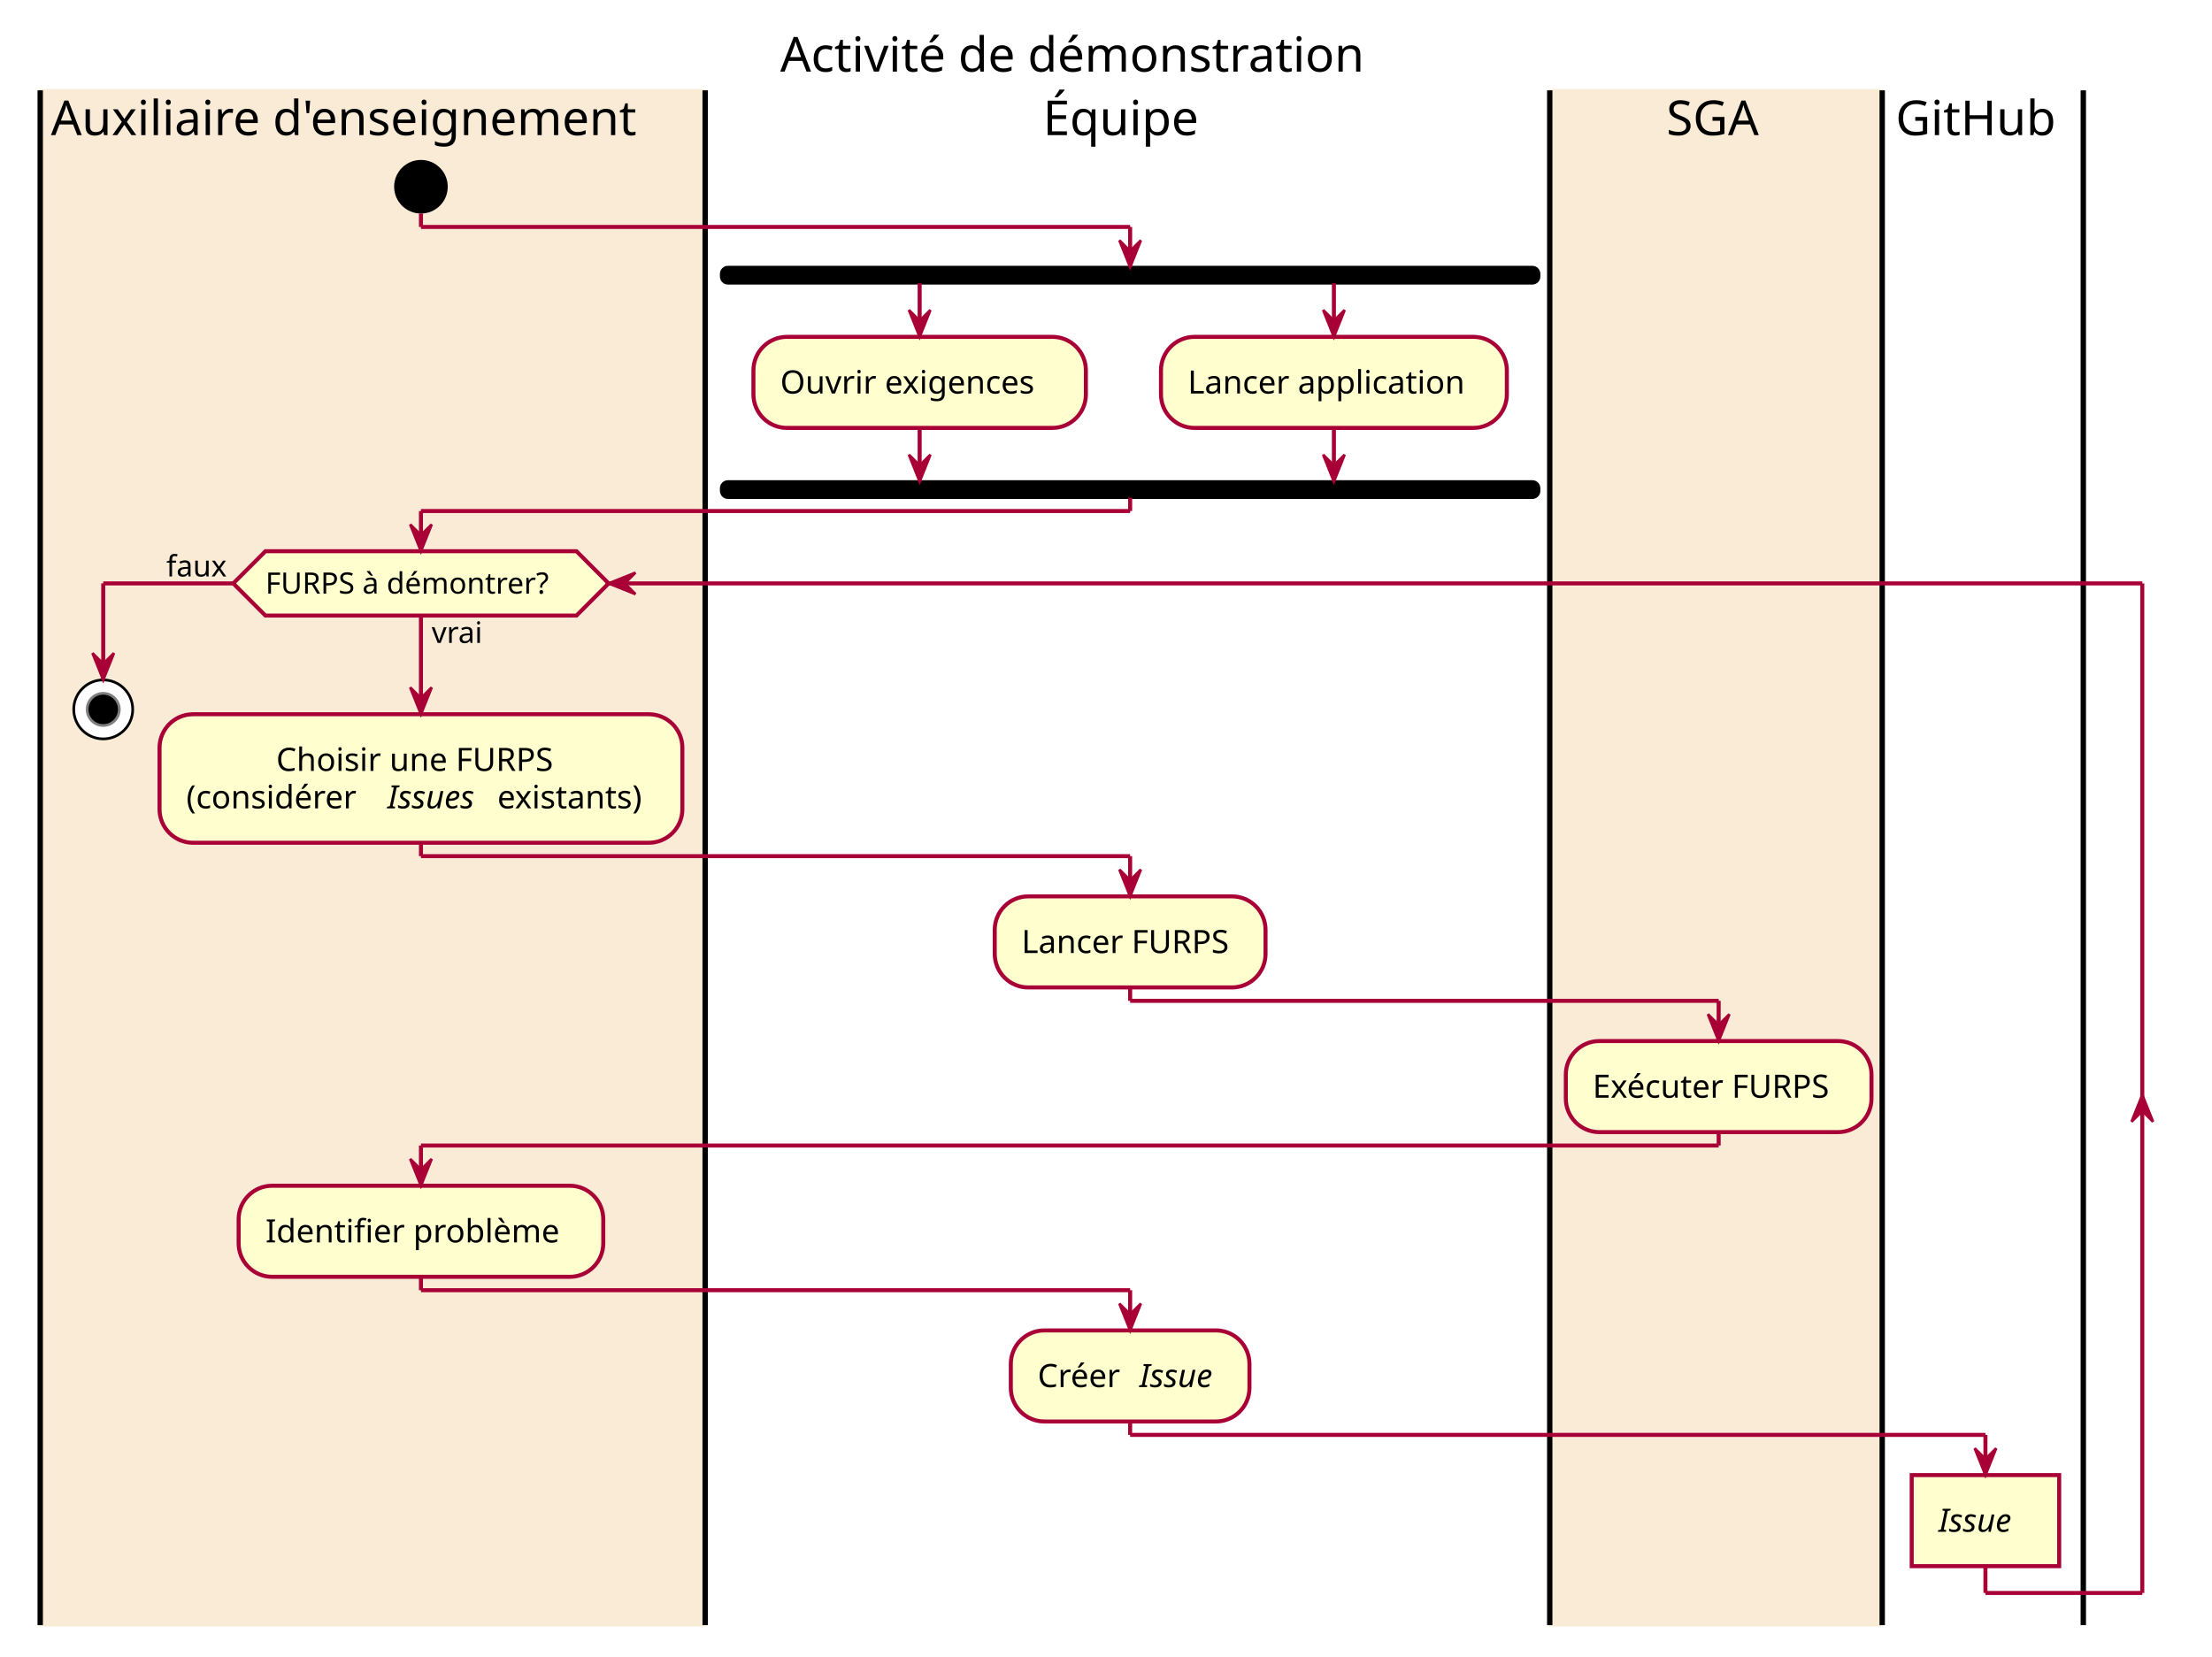
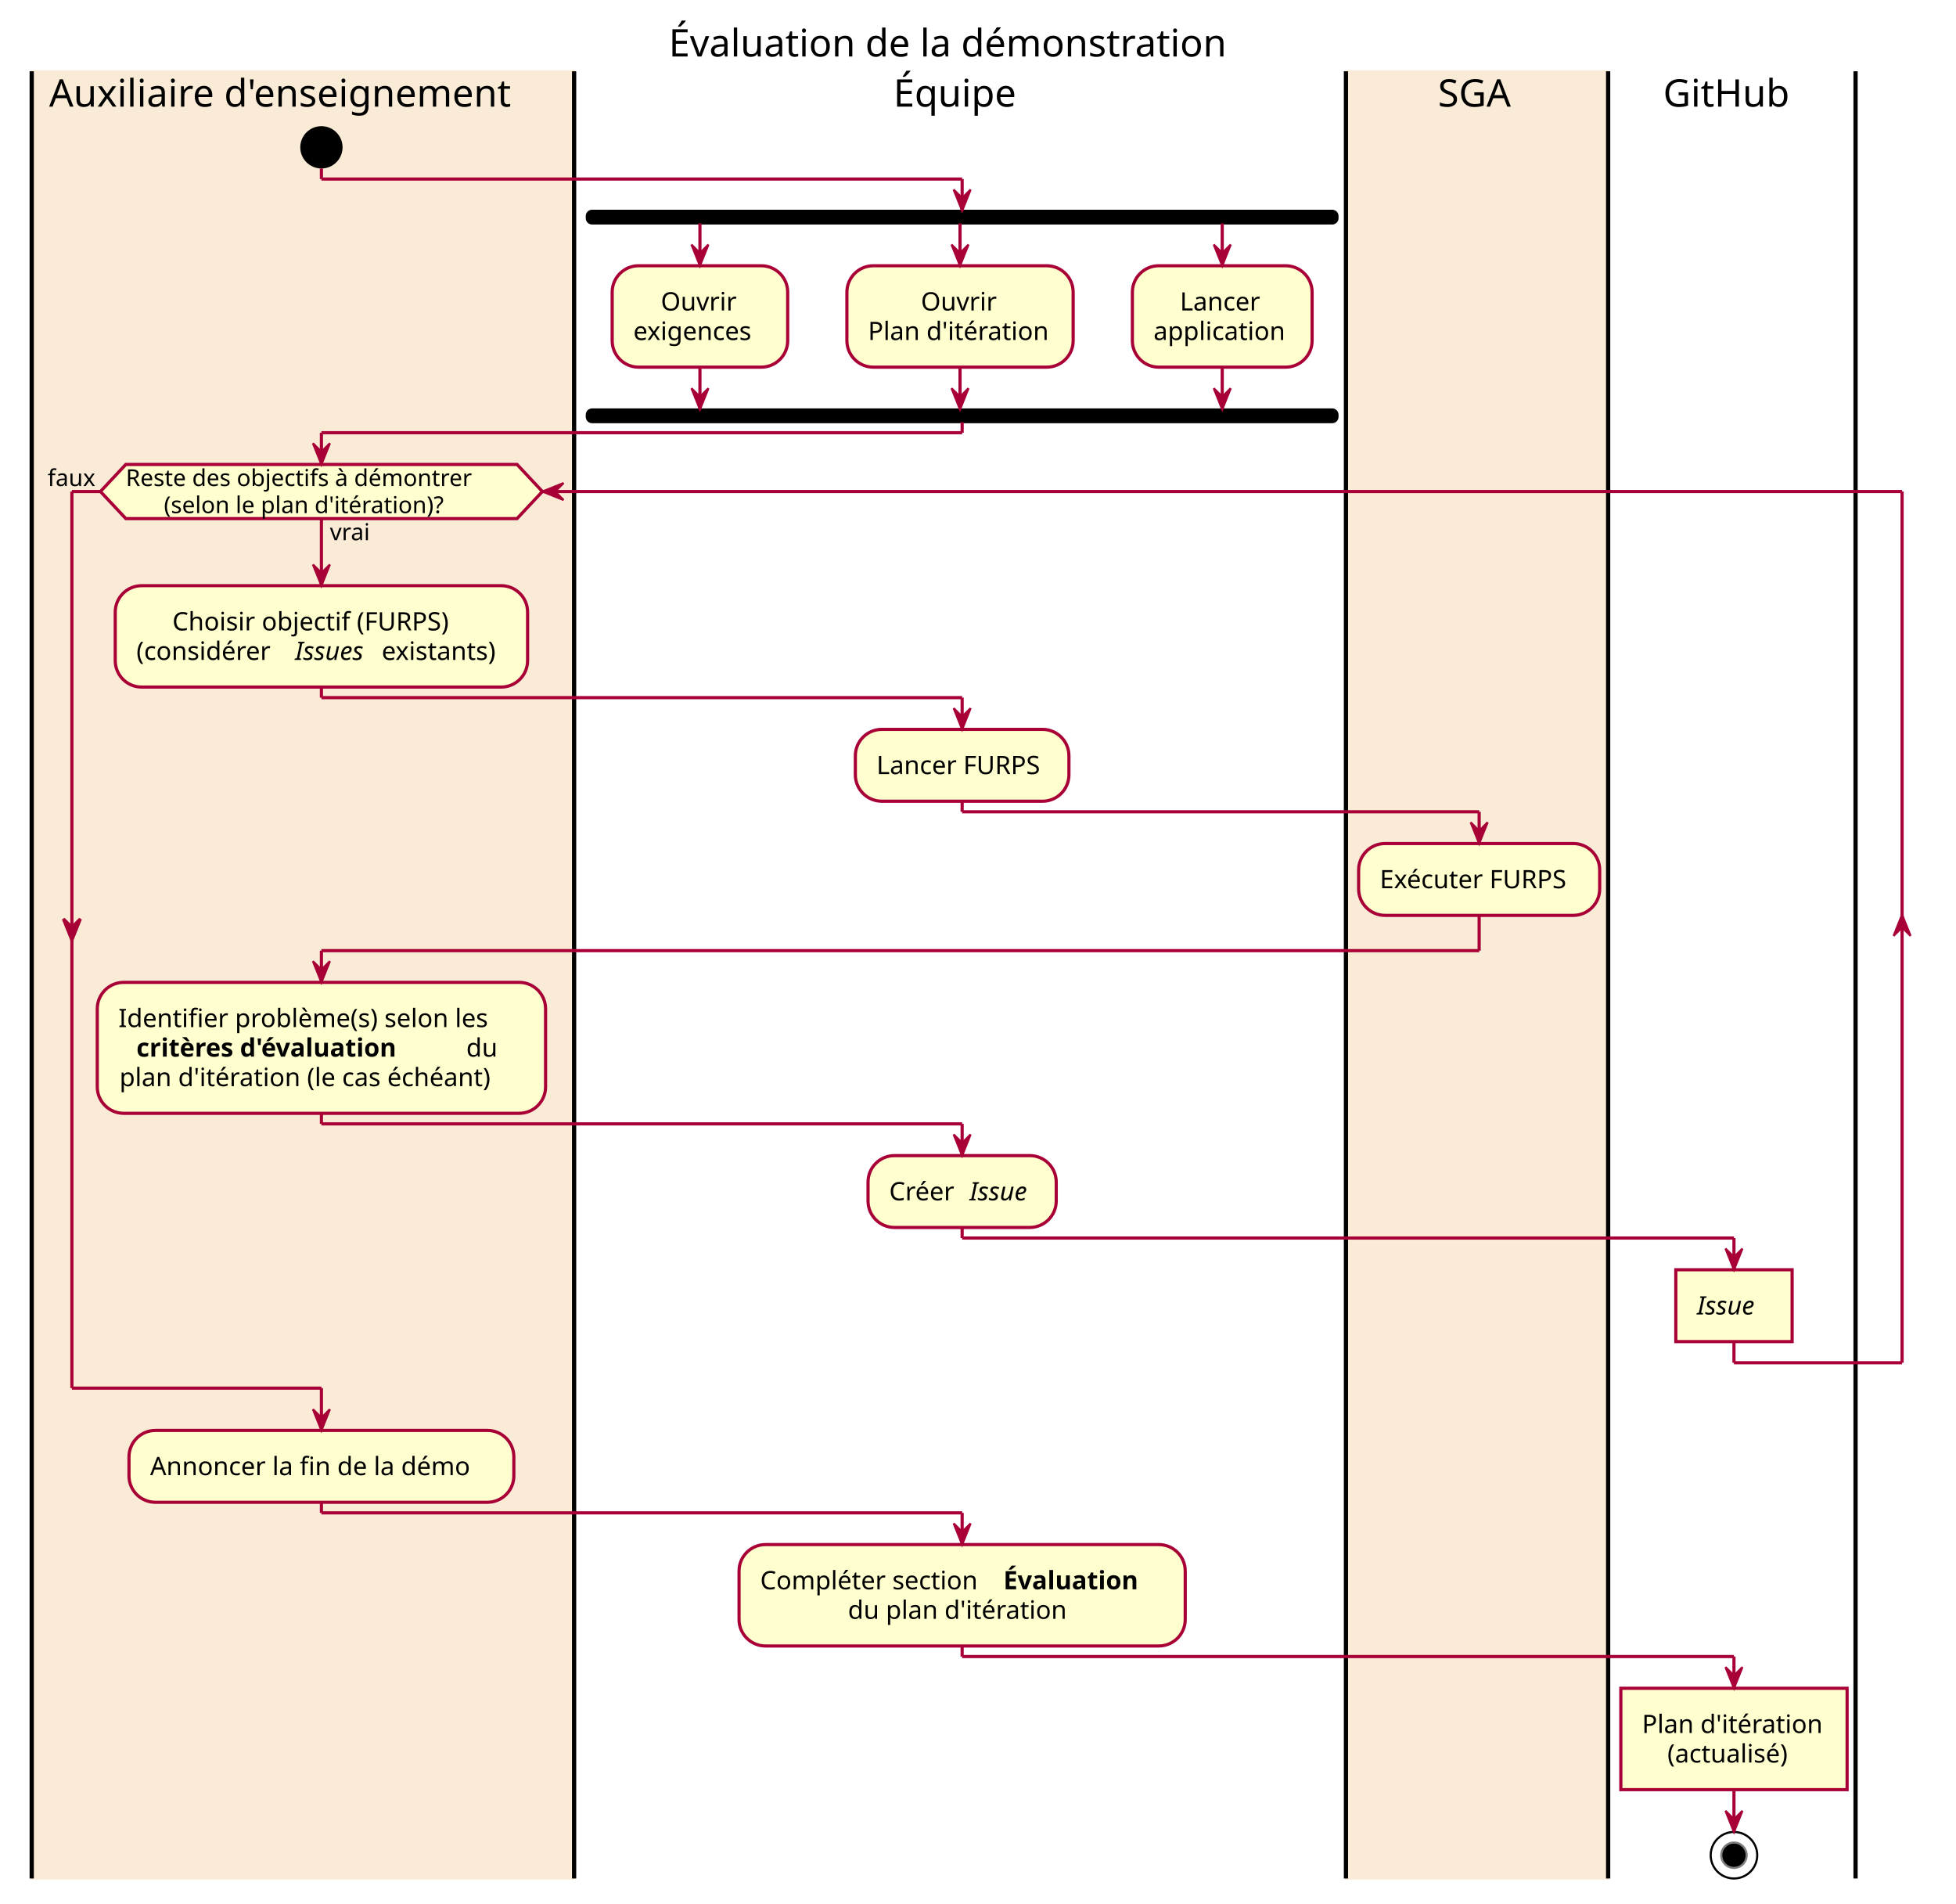
- <svg xmlns="http://www.w3.org/2000/svg" contentScriptType="application/ecmascript" contentStyleType="text/css" height="618px" preserveAspectRatio="none" style="width:825px;height:618px;background:#FEFEFE;" version="1.1" viewBox="0 0 825 618" width="825px" zoomAndPan="magnify">
+ <svg xmlns="http://www.w3.org/2000/svg" contentScriptType="application/ecmascript" contentStyleType="text/css" height="900px" preserveAspectRatio="none" style="width:925px;height:900px;background:#FEFEFE;" version="1.1" viewBox="0 0 925 900" width="925px" zoomAndPan="magnify">
  <defs />
  <g>
-     <text fill="#000000" font-family="sans-serif" font-size="18" lengthAdjust="spacing" textLength="241" x="291" y="26.708">Activité de démonstration</text>
-     <rect fill="#FAEBD7" height="572.508" style="stroke:#FAEBD7;stroke-width:1.0;" width="248" x="15" y="33.698" />
-     <ellipse cx="157" cy="69.651" fill="#000000" rx="10" ry="10" style="stroke:none;stroke-width:1.0;" />
-     <rect fill="#FEFECE" height="47.938" rx="12.5" ry="12.5" style="stroke:#A80036;stroke-width:1.5;" width="195" x="59.5" y="266.425" />
-     <text fill="#000000" font-family="sans-serif" font-size="12" lengthAdjust="spacing" textLength="108" x="103" y="287.563">Choisir une FURPS</text>
-     <text fill="#000000" font-family="sans-serif" font-size="12" lengthAdjust="spacing" textLength="71" x="69.5" y="301.532">(considérer</text>
-     <text fill="#000000" font-family="sans-serif" font-size="12" font-style="italic" lengthAdjust="spacing" textLength="37" x="144.5" y="301.532">Issues</text>
-     <text fill="#000000" font-family="sans-serif" font-size="12" lengthAdjust="spacing" textLength="59" x="185.5" y="301.532">existants)</text>
-     <rect fill="#FEFECE" height="33.969" rx="12.5" ry="12.5" style="stroke:#A80036;stroke-width:1.5;" width="136" x="89" y="442.3" />
-     <text fill="#000000" font-family="sans-serif" font-size="12" lengthAdjust="spacing" textLength="116" x="99" y="463.438">Identifier problème</text>
-     <polygon fill="#FEFECE" points="99,205.62,215,205.62,227,217.62,215,229.62,99,229.62,87,217.62,99,205.62" style="stroke:#A80036;stroke-width:1.5;" />
-     <text fill="#000000" font-family="sans-serif" font-size="11" lengthAdjust="spacing" textLength="21" x="161" y="239.831">vrai</text>
-     <text fill="#000000" font-family="sans-serif" font-size="11" lengthAdjust="spacing" textLength="116" x="99" y="221.428">FURPS à démontrer?</text>
-     <text fill="#000000" font-family="sans-serif" font-size="11" lengthAdjust="spacing" textLength="25" x="62" y="215.026">faux</text>
-     <ellipse cx="38.5" cy="264.62" fill="#FEFEFE" rx="11" ry="11" style="stroke:#000000;stroke-width:1.0;" />
-     <ellipse cx="38.5" cy="264.62" fill="#000000" rx="6" ry="6" style="stroke:#7F7F7F;stroke-width:1.0;" />
-     <line style="stroke:#000000;stroke-width:2.0;" x1="15" x2="15" y1="33.698" y2="606.206" />
-     <rect fill="#000000" height="6" rx="2.5" ry="2.5" style="stroke:#000000;stroke-width:1.0;" width="305" x="269" y="99.651" />
-     <rect fill="#FEFECE" height="33.969" rx="12.5" ry="12.5" style="stroke:#A80036;stroke-width:1.5;" width="124" x="281" y="125.651" />
-     <text fill="#000000" font-family="sans-serif" font-size="12" lengthAdjust="spacing" textLength="104" x="291" y="146.79">Ouvrir exigences</text>
-     <rect fill="#FEFECE" height="33.969" rx="12.5" ry="12.5" style="stroke:#A80036;stroke-width:1.5;" width="129" x="433" y="125.651" />
-     <text fill="#000000" font-family="sans-serif" font-size="12" lengthAdjust="spacing" textLength="109" x="443" y="146.79">Lancer application</text>
-     <rect fill="#000000" height="6" rx="2.5" ry="2.5" style="stroke:#000000;stroke-width:1.0;" width="305" x="269" y="179.62" />
-     <rect fill="#FEFECE" height="33.969" rx="12.5" ry="12.5" style="stroke:#A80036;stroke-width:1.5;" width="101" x="371" y="334.362" />
-     <text fill="#000000" font-family="sans-serif" font-size="12" lengthAdjust="spacing" textLength="81" x="381" y="355.501">Lancer FURPS</text>
-     <rect fill="#FEFECE" height="33.969" rx="12.5" ry="12.5" style="stroke:#A80036;stroke-width:1.5;" width="89" x="377" y="496.269" />
-     <text fill="#000000" font-family="sans-serif" font-size="12" lengthAdjust="spacing" textLength="34" x="387" y="517.407">Créer</text>
-     <text fill="#000000" font-family="sans-serif" font-size="12" font-style="italic" lengthAdjust="spacing" textLength="31" x="425" y="517.407">Issue</text>
-     <line style="stroke:#000000;stroke-width:2.0;" x1="263" x2="263" y1="33.698" y2="606.206" />
-     <rect fill="#FAEBD7" height="572.508" style="stroke:#FAEBD7;stroke-width:1.0;" width="124" x="578" y="33.698" />
-     <rect fill="#FEFECE" height="33.969" rx="12.5" ry="12.5" style="stroke:#A80036;stroke-width:1.5;" width="114" x="584" y="388.331" />
-     <text fill="#000000" font-family="sans-serif" font-size="12" lengthAdjust="spacing" textLength="94" x="594" y="409.47">Exécuter FURPS</text>
-     <line style="stroke:#000000;stroke-width:2.0;" x1="578" x2="578" y1="33.698" y2="606.206" />
-     <rect fill="#FEFECE" height="33.969" style="stroke:#A80036;stroke-width:1.5;" width="55" x="713" y="550.237" />
-     <text fill="#000000" font-family="sans-serif" font-size="12" font-style="italic" lengthAdjust="spacing" textLength="31" x="723" y="571.376">Issue</text>
-     <text fill="#000000" font-family="sans-serif" font-size="12" lengthAdjust="spacing" textLength="0" x="758" y="571.376" />
-     <line style="stroke:#000000;stroke-width:2.0;" x1="702" x2="702" y1="33.698" y2="606.206" />
-     <line style="stroke:#000000;stroke-width:2.0;" x1="777" x2="777" y1="33.698" y2="606.206" />
-     <polygon fill="#A80036" points="795,418.413,799,408.413,803,418.413,799,414.413" style="stroke:#A80036;stroke-width:1.0;" />
-     <line style="stroke:#A80036;stroke-width:1.5;" x1="157" x2="157" y1="229.62" y2="266.425" />
-     <polygon fill="#A80036" points="153,256.425,157,266.425,161,256.425,157,260.425" style="stroke:#A80036;stroke-width:1.0;" />
-     <line style="stroke:#A80036;stroke-width:1.5;" x1="87" x2="38.5" y1="217.62" y2="217.62" />
-     <line style="stroke:#A80036;stroke-width:1.5;" x1="38.5" x2="38.5" y1="217.62" y2="253.62" />
-     <polygon fill="#A80036" points="34.5,243.62,38.5,253.62,42.5,243.62,38.5,247.62" style="stroke:#A80036;stroke-width:1.0;" />
-     <line style="stroke:#A80036;stroke-width:1.5;" x1="343" x2="343" y1="105.651" y2="125.651" />
-     <polygon fill="#A80036" points="339,115.651,343,125.651,347,115.651,343,119.651" style="stroke:#A80036;stroke-width:1.0;" />
-     <line style="stroke:#A80036;stroke-width:1.5;" x1="497.5" x2="497.5" y1="105.651" y2="125.651" />
-     <polygon fill="#A80036" points="493.5,115.651,497.5,125.651,501.5,115.651,497.5,119.651" style="stroke:#A80036;stroke-width:1.0;" />
-     <line style="stroke:#A80036;stroke-width:1.5;" x1="343" x2="343" y1="159.62" y2="179.62" />
-     <polygon fill="#A80036" points="339,169.62,343,179.62,347,169.62,343,173.62" style="stroke:#A80036;stroke-width:1.0;" />
-     <line style="stroke:#A80036;stroke-width:1.5;" x1="497.5" x2="497.5" y1="159.62" y2="179.62" />
-     <polygon fill="#A80036" points="493.5,169.62,497.5,179.62,501.5,169.62,497.5,173.62" style="stroke:#A80036;stroke-width:1.0;" />
-     <line style="stroke:#A80036;stroke-width:1.5;" x1="157" x2="157" y1="79.651" y2="84.651" />
-     <line style="stroke:#A80036;stroke-width:1.5;" x1="157" x2="421.5" y1="84.651" y2="84.651" />
-     <line style="stroke:#A80036;stroke-width:1.5;" x1="421.5" x2="421.5" y1="84.651" y2="99.651" />
-     <polygon fill="#A80036" points="417.5,89.651,421.5,99.651,425.5,89.651,421.5,93.651" style="stroke:#A80036;stroke-width:1.0;" />
-     <line style="stroke:#A80036;stroke-width:1.5;" x1="157" x2="157" y1="314.362" y2="319.362" />
-     <line style="stroke:#A80036;stroke-width:1.5;" x1="157" x2="421.5" y1="319.362" y2="319.362" />
-     <line style="stroke:#A80036;stroke-width:1.5;" x1="421.5" x2="421.5" y1="319.362" y2="334.362" />
-     <polygon fill="#A80036" points="417.5,324.362,421.5,334.362,425.5,324.362,421.5,328.362" style="stroke:#A80036;stroke-width:1.0;" />
-     <line style="stroke:#A80036;stroke-width:1.5;" x1="421.5" x2="421.5" y1="368.331" y2="373.331" />
-     <line style="stroke:#A80036;stroke-width:1.5;" x1="421.5" x2="641" y1="373.331" y2="373.331" />
-     <line style="stroke:#A80036;stroke-width:1.5;" x1="641" x2="641" y1="373.331" y2="388.331" />
-     <polygon fill="#A80036" points="637,378.331,641,388.331,645,378.331,641,382.331" style="stroke:#A80036;stroke-width:1.0;" />
-     <line style="stroke:#A80036;stroke-width:1.5;" x1="641" x2="641" y1="422.3" y2="427.3" />
-     <line style="stroke:#A80036;stroke-width:1.5;" x1="641" x2="157" y1="427.3" y2="427.3" />
-     <line style="stroke:#A80036;stroke-width:1.5;" x1="157" x2="157" y1="427.3" y2="442.3" />
-     <polygon fill="#A80036" points="153,432.3,157,442.3,161,432.3,157,436.3" style="stroke:#A80036;stroke-width:1.0;" />
-     <line style="stroke:#A80036;stroke-width:1.5;" x1="157" x2="157" y1="476.269" y2="481.269" />
-     <line style="stroke:#A80036;stroke-width:1.5;" x1="157" x2="421.5" y1="481.269" y2="481.269" />
-     <line style="stroke:#A80036;stroke-width:1.5;" x1="421.5" x2="421.5" y1="481.269" y2="496.269" />
-     <polygon fill="#A80036" points="417.5,486.269,421.5,496.269,425.5,486.269,421.5,490.269" style="stroke:#A80036;stroke-width:1.0;" />
-     <line style="stroke:#A80036;stroke-width:1.5;" x1="421.5" x2="421.5" y1="530.237" y2="535.237" />
-     <line style="stroke:#A80036;stroke-width:1.5;" x1="421.5" x2="740.5" y1="535.237" y2="535.237" />
-     <line style="stroke:#A80036;stroke-width:1.5;" x1="740.5" x2="740.5" y1="535.237" y2="550.237" />
-     <polygon fill="#A80036" points="736.5,540.237,740.5,550.237,744.5,540.237,740.5,544.237" style="stroke:#A80036;stroke-width:1.0;" />
-     <line style="stroke:#A80036;stroke-width:1.5;" x1="740.5" x2="740.5" y1="584.206" y2="594.206" />
-     <line style="stroke:#A80036;stroke-width:1.5;" x1="740.5" x2="799" y1="594.206" y2="594.206" />
-     <line style="stroke:#A80036;stroke-width:1.5;" x1="799" x2="799" y1="217.62" y2="594.206" />
-     <line style="stroke:#A80036;stroke-width:1.5;" x1="799" x2="227" y1="217.62" y2="217.62" />
-     <polygon fill="#A80036" points="237,213.62,227,217.62,237,221.62,233,217.62" style="stroke:#A80036;stroke-width:1.0;" />
-     <line style="stroke:#A80036;stroke-width:1.5;" x1="421.5" x2="421.5" y1="185.62" y2="190.62" />
-     <line style="stroke:#A80036;stroke-width:1.5;" x1="421.5" x2="157" y1="190.62" y2="190.62" />
-     <line style="stroke:#A80036;stroke-width:1.5;" x1="157" x2="157" y1="190.62" y2="205.62" />
-     <polygon fill="#A80036" points="153,195.62,157,205.62,161,195.62,157,199.62" style="stroke:#A80036;stroke-width:1.0;" />
-     <text fill="#000000" font-family="sans-serif" font-size="18" lengthAdjust="spacing" textLength="240" x="19" y="50.406">Auxiliaire d'enseignement</text>
-     <text fill="#000000" font-family="sans-serif" font-size="18" lengthAdjust="spacing" textLength="63" x="389" y="50.406">Équipe</text>
-     <text fill="#000000" font-family="sans-serif" font-size="18" lengthAdjust="spacing" textLength="37" x="621.5" y="50.406">SGA</text>
-     <text fill="#000000" font-family="sans-serif" font-size="18" lengthAdjust="spacing" textLength="65" x="707" y="50.406">GitHub</text>
+     <text fill="#000000" font-family="sans-serif" font-size="18" lengthAdjust="spacing" textLength="291" x="316.25" y="26.708">Évaluation de la démonstration</text>
+     <rect fill="#FAEBD7" height="854.453" style="stroke:#FAEBD7;stroke-width:1.0;" width="256.5" x="15" y="33.698" />
+     <ellipse cx="152" cy="69.651" fill="#000000" rx="10" ry="10" style="stroke:none;stroke-width:1.0;" />
+     <rect fill="#FEFECE" height="47.938" rx="12.5" ry="12.5" style="stroke:#A80036;stroke-width:1.5;" width="195" x="54.5" y="276.909" />
+     <text fill="#000000" font-family="sans-serif" font-size="12" lengthAdjust="spacing" textLength="141" x="81.5" y="298.047">Choisir objectif (FURPS)</text>
+     <text fill="#000000" font-family="sans-serif" font-size="12" lengthAdjust="spacing" textLength="71" x="64.5" y="312.016">(considérer</text>
+     <text fill="#000000" font-family="sans-serif" font-size="12" font-style="italic" lengthAdjust="spacing" textLength="37" x="139.5" y="312.016">Issues</text>
+     <text fill="#000000" font-family="sans-serif" font-size="12" lengthAdjust="spacing" textLength="59" x="180.5" y="312.016">existants)</text>
+     <rect fill="#FEFECE" height="61.906" rx="12.5" ry="12.5" style="stroke:#A80036;stroke-width:1.5;" width="212" x="46" y="464.463" />
+     <text fill="#000000" font-family="sans-serif" font-size="12" lengthAdjust="spacing" textLength="192" x="56" y="485.602">Identifier problème(s) selon les</text>
+     <text fill="#000000" font-family="sans-serif" font-size="12" font-weight="bold" lengthAdjust="spacing" textLength="152" x="64.5" y="499.571">critères d'évaluation</text>
+     <text fill="#000000" font-family="sans-serif" font-size="12" lengthAdjust="spacing" textLength="15" x="220.5" y="499.571">du</text>
+     <text fill="#000000" font-family="sans-serif" font-size="12" lengthAdjust="spacing" textLength="191" x="56.5" y="513.54">plan d'itération (le cas échéant)</text>
+     <polygon fill="#FEFECE" points="59.5,219.589,244.5,219.589,256.5,232.394,244.5,245.198,59.5,245.198,47.5,232.394,59.5,219.589" style="stroke:#A80036;stroke-width:1.5;" />
+     <text fill="#000000" font-family="sans-serif" font-size="11" lengthAdjust="spacing" textLength="21" x="156" y="255.409">vrai</text>
+     <text fill="#000000" font-family="sans-serif" font-size="11" lengthAdjust="spacing" textLength="185" x="59.5" y="229.799">Reste des objectifs à démontrer</text>
+     <text fill="#000000" font-family="sans-serif" font-size="11" lengthAdjust="spacing" textLength="149" x="77.5" y="242.604">(selon le plan d'itération)?</text>
+     <text fill="#000000" font-family="sans-serif" font-size="11" lengthAdjust="spacing" textLength="25" x="22.5" y="229.799">faux</text>
+     <rect fill="#FEFECE" height="33.969" rx="12.5" ry="12.5" style="stroke:#A80036;stroke-width:1.5;" width="182" x="61" y="676.307" />
+     <text fill="#000000" font-family="sans-serif" font-size="12" lengthAdjust="spacing" textLength="162" x="71" y="697.446">Annoncer la fin de la démo</text>
+     <line style="stroke:#000000;stroke-width:2.0;" x1="15" x2="15" y1="33.698" y2="888.151" />
+     <rect fill="#000000" height="6" rx="2.5" ry="2.5" style="stroke:#000000;stroke-width:1.0;" width="355" x="277.5" y="99.651" />
+     <rect fill="#FEFECE" height="47.938" rx="12.5" ry="12.5" style="stroke:#A80036;stroke-width:1.5;" width="83" x="289.5" y="125.651" />
+     <text fill="#000000" font-family="sans-serif" font-size="12" lengthAdjust="spacing" textLength="37" x="312.5" y="146.79">Ouvrir</text>
+     <text fill="#000000" font-family="sans-serif" font-size="12" lengthAdjust="spacing" textLength="63" x="299.5" y="160.759">exigences</text>
+     <rect fill="#FEFECE" height="47.938" rx="12.5" ry="12.5" style="stroke:#A80036;stroke-width:1.5;" width="107" x="400.5" y="125.651" />
+     <text fill="#000000" font-family="sans-serif" font-size="12" lengthAdjust="spacing" textLength="37" x="435.5" y="146.79">Ouvrir</text>
+     <text fill="#000000" font-family="sans-serif" font-size="12" lengthAdjust="spacing" textLength="87" x="410.5" y="160.759">Plan d'itération</text>
+     <rect fill="#FEFECE" height="47.938" rx="12.5" ry="12.5" style="stroke:#A80036;stroke-width:1.5;" width="85" x="535.5" y="125.651" />
+     <text fill="#000000" font-family="sans-serif" font-size="12" lengthAdjust="spacing" textLength="40" x="558" y="146.79">Lancer</text>
+     <text fill="#000000" font-family="sans-serif" font-size="12" lengthAdjust="spacing" textLength="65" x="545.5" y="160.759">application</text>
+     <rect fill="#000000" height="6" rx="2.5" ry="2.5" style="stroke:#000000;stroke-width:1.0;" width="355" x="277.5" y="193.589" />
+     <rect fill="#FEFECE" height="33.969" rx="12.5" ry="12.5" style="stroke:#A80036;stroke-width:1.5;" width="101" x="404.5" y="344.846" />
+     <text fill="#000000" font-family="sans-serif" font-size="12" lengthAdjust="spacing" textLength="81" x="414.5" y="365.985">Lancer FURPS</text>
+     <rect fill="#FEFECE" height="33.969" rx="12.5" ry="12.5" style="stroke:#A80036;stroke-width:1.5;" width="89" x="410.5" y="546.37" />
+     <text fill="#000000" font-family="sans-serif" font-size="12" lengthAdjust="spacing" textLength="34" x="420.5" y="567.508">Créer</text>
+     <text fill="#000000" font-family="sans-serif" font-size="12" font-style="italic" lengthAdjust="spacing" textLength="31" x="458.5" y="567.508">Issue</text>
+     <rect fill="#FEFECE" height="47.938" rx="12.5" ry="12.5" style="stroke:#A80036;stroke-width:1.5;" width="211" x="349.5" y="730.276" />
+     <text fill="#000000" font-family="sans-serif" font-size="12" lengthAdjust="spacing" textLength="111" x="359.5" y="751.415">Compléter section</text>
+     <text fill="#000000" font-family="sans-serif" font-size="12" font-weight="bold" lengthAdjust="spacing" textLength="76" x="474.5" y="751.415">Évaluation</text>
+     <text fill="#000000" font-family="sans-serif" font-size="12" lengthAdjust="spacing" textLength="108" x="401" y="765.383">du plan d'itération</text>
+     <line style="stroke:#000000;stroke-width:2.0;" x1="271.5" x2="271.5" y1="33.698" y2="888.151" />
+     <rect fill="#FAEBD7" height="854.453" style="stroke:#FAEBD7;stroke-width:1.0;" width="124" x="636.5" y="33.698" />
+     <rect fill="#FEFECE" height="33.969" rx="12.5" ry="12.5" style="stroke:#A80036;stroke-width:1.5;" width="114" x="642.5" y="398.815" />
+     <text fill="#000000" font-family="sans-serif" font-size="12" lengthAdjust="spacing" textLength="94" x="652.5" y="419.954">Exécuter FURPS</text>
+     <line style="stroke:#000000;stroke-width:2.0;" x1="636.5" x2="636.5" y1="33.698" y2="888.151" />
+     <rect fill="#FEFECE" height="33.969" style="stroke:#A80036;stroke-width:1.5;" width="55" x="792.5" y="600.338" />
+     <text fill="#000000" font-family="sans-serif" font-size="12" font-style="italic" lengthAdjust="spacing" textLength="31" x="802.5" y="621.477">Issue</text>
+     <text fill="#000000" font-family="sans-serif" font-size="12" lengthAdjust="spacing" textLength="0" x="837.5" y="621.477" />
+     <rect fill="#FEFECE" height="47.938" style="stroke:#A80036;stroke-width:1.5;" width="107" x="766.5" y="798.213" />
+     <text fill="#000000" font-family="sans-serif" font-size="12" lengthAdjust="spacing" textLength="87" x="776.5" y="819.352">Plan d'itération</text>
+     <text fill="#000000" font-family="sans-serif" font-size="12" lengthAdjust="spacing" textLength="63" x="788.5" y="833.321">(actualisé)</text>
+     <ellipse cx="820" cy="877.151" fill="#FEFEFE" rx="11" ry="11" style="stroke:#000000;stroke-width:1.0;" />
+     <ellipse cx="820" cy="877.151" fill="#000000" rx="6" ry="6" style="stroke:#7F7F7F;stroke-width:1.0;" />
+     <line style="stroke:#000000;stroke-width:2.0;" x1="760.5" x2="760.5" y1="33.698" y2="888.151" />
+     <line style="stroke:#000000;stroke-width:2.0;" x1="877.5" x2="877.5" y1="33.698" y2="888.151" />
+     <polygon fill="#A80036" points="895.5,442.463,899.5,432.463,903.5,442.463,899.5,438.463" style="stroke:#A80036;stroke-width:1.0;" />
+     <line style="stroke:#A80036;stroke-width:1.5;" x1="152" x2="152" y1="245.198" y2="276.909" />
+     <polygon fill="#A80036" points="148,266.909,152,276.909,156,266.909,152,270.909" style="stroke:#A80036;stroke-width:1.0;" />
+     <line style="stroke:#A80036;stroke-width:1.5;" x1="47.5" x2="34" y1="232.394" y2="232.394" />
+     <polygon fill="#A80036" points="30,434.463,34,444.463,38,434.463,34,438.463" style="stroke:#A80036;stroke-width:1.5;" />
+     <line style="stroke:#A80036;stroke-width:1.5;" x1="34" x2="34" y1="232.394" y2="656.307" />
+     <line style="stroke:#A80036;stroke-width:1.5;" x1="34" x2="152" y1="656.307" y2="656.307" />
+     <line style="stroke:#A80036;stroke-width:1.5;" x1="152" x2="152" y1="656.307" y2="676.307" />
+     <polygon fill="#A80036" points="148,666.307,152,676.307,156,666.307,152,670.307" style="stroke:#A80036;stroke-width:1.0;" />
+     <line style="stroke:#A80036;stroke-width:1.5;" x1="331" x2="331" y1="105.651" y2="125.651" />
+     <polygon fill="#A80036" points="327,115.651,331,125.651,335,115.651,331,119.651" style="stroke:#A80036;stroke-width:1.0;" />
+     <line style="stroke:#A80036;stroke-width:1.5;" x1="454" x2="454" y1="105.651" y2="125.651" />
+     <polygon fill="#A80036" points="450,115.651,454,125.651,458,115.651,454,119.651" style="stroke:#A80036;stroke-width:1.0;" />
+     <line style="stroke:#A80036;stroke-width:1.5;" x1="578" x2="578" y1="105.651" y2="125.651" />
+     <polygon fill="#A80036" points="574,115.651,578,125.651,582,115.651,578,119.651" style="stroke:#A80036;stroke-width:1.0;" />
+     <line style="stroke:#A80036;stroke-width:1.5;" x1="331" x2="331" y1="173.589" y2="193.589" />
+     <polygon fill="#A80036" points="327,183.589,331,193.589,335,183.589,331,187.589" style="stroke:#A80036;stroke-width:1.0;" />
+     <line style="stroke:#A80036;stroke-width:1.5;" x1="454" x2="454" y1="173.589" y2="193.589" />
+     <polygon fill="#A80036" points="450,183.589,454,193.589,458,183.589,454,187.589" style="stroke:#A80036;stroke-width:1.0;" />
+     <line style="stroke:#A80036;stroke-width:1.5;" x1="578" x2="578" y1="173.589" y2="193.589" />
+     <polygon fill="#A80036" points="574,183.589,578,193.589,582,183.589,578,187.589" style="stroke:#A80036;stroke-width:1.0;" />
+     <line style="stroke:#A80036;stroke-width:1.5;" x1="820" x2="820" y1="846.151" y2="866.151" />
+     <polygon fill="#A80036" points="816,856.151,820,866.151,824,856.151,820,860.151" style="stroke:#A80036;stroke-width:1.0;" />
+     <line style="stroke:#A80036;stroke-width:1.5;" x1="152" x2="152" y1="79.651" y2="84.651" />
+     <line style="stroke:#A80036;stroke-width:1.5;" x1="152" x2="455" y1="84.651" y2="84.651" />
+     <line style="stroke:#A80036;stroke-width:1.5;" x1="455" x2="455" y1="84.651" y2="99.651" />
+     <polygon fill="#A80036" points="451,89.651,455,99.651,459,89.651,455,93.651" style="stroke:#A80036;stroke-width:1.0;" />
+     <line style="stroke:#A80036;stroke-width:1.5;" x1="152" x2="152" y1="324.846" y2="329.846" />
+     <line style="stroke:#A80036;stroke-width:1.5;" x1="152" x2="455" y1="329.846" y2="329.846" />
+     <line style="stroke:#A80036;stroke-width:1.5;" x1="455" x2="455" y1="329.846" y2="344.846" />
+     <polygon fill="#A80036" points="451,334.846,455,344.846,459,334.846,455,338.846" style="stroke:#A80036;stroke-width:1.0;" />
+     <line style="stroke:#A80036;stroke-width:1.5;" x1="455" x2="455" y1="378.815" y2="383.815" />
+     <line style="stroke:#A80036;stroke-width:1.5;" x1="455" x2="699.5" y1="383.815" y2="383.815" />
+     <line style="stroke:#A80036;stroke-width:1.5;" x1="699.5" x2="699.5" y1="383.815" y2="398.815" />
+     <polygon fill="#A80036" points="695.5,388.815,699.5,398.815,703.5,388.815,699.5,392.815" style="stroke:#A80036;stroke-width:1.0;" />
+     <line style="stroke:#A80036;stroke-width:1.5;" x1="699.5" x2="699.5" y1="432.784" y2="449.463" />
+     <line style="stroke:#A80036;stroke-width:1.5;" x1="699.5" x2="152" y1="449.463" y2="449.463" />
+     <line style="stroke:#A80036;stroke-width:1.5;" x1="152" x2="152" y1="449.463" y2="464.463" />
+     <polygon fill="#A80036" points="148,454.463,152,464.463,156,454.463,152,458.463" style="stroke:#A80036;stroke-width:1.0;" />
+     <line style="stroke:#A80036;stroke-width:1.5;" x1="152" x2="152" y1="526.37" y2="531.37" />
+     <line style="stroke:#A80036;stroke-width:1.5;" x1="152" x2="455" y1="531.37" y2="531.37" />
+     <line style="stroke:#A80036;stroke-width:1.5;" x1="455" x2="455" y1="531.37" y2="546.37" />
+     <polygon fill="#A80036" points="451,536.37,455,546.37,459,536.37,455,540.37" style="stroke:#A80036;stroke-width:1.0;" />
+     <line style="stroke:#A80036;stroke-width:1.5;" x1="455" x2="455" y1="580.338" y2="585.338" />
+     <line style="stroke:#A80036;stroke-width:1.5;" x1="455" x2="820" y1="585.338" y2="585.338" />
+     <line style="stroke:#A80036;stroke-width:1.5;" x1="820" x2="820" y1="585.338" y2="600.338" />
+     <polygon fill="#A80036" points="816,590.338,820,600.338,824,590.338,820,594.338" style="stroke:#A80036;stroke-width:1.0;" />
+     <line style="stroke:#A80036;stroke-width:1.5;" x1="820" x2="820" y1="634.307" y2="644.307" />
+     <line style="stroke:#A80036;stroke-width:1.5;" x1="820" x2="899.5" y1="644.307" y2="644.307" />
+     <line style="stroke:#A80036;stroke-width:1.5;" x1="899.5" x2="899.5" y1="232.394" y2="644.307" />
+     <line style="stroke:#A80036;stroke-width:1.5;" x1="899.5" x2="256.5" y1="232.394" y2="232.394" />
+     <polygon fill="#A80036" points="266.5,228.394,256.5,232.394,266.5,236.394,262.5,232.394" style="stroke:#A80036;stroke-width:1.0;" />
+     <line style="stroke:#A80036;stroke-width:1.5;" x1="455" x2="455" y1="199.589" y2="204.589" />
+     <line style="stroke:#A80036;stroke-width:1.5;" x1="455" x2="152" y1="204.589" y2="204.589" />
+     <line style="stroke:#A80036;stroke-width:1.5;" x1="152" x2="152" y1="204.589" y2="219.589" />
+     <polygon fill="#A80036" points="148,209.589,152,219.589,156,209.589,152,213.589" style="stroke:#A80036;stroke-width:1.0;" />
+     <line style="stroke:#A80036;stroke-width:1.5;" x1="152" x2="152" y1="710.276" y2="715.276" />
+     <line style="stroke:#A80036;stroke-width:1.5;" x1="152" x2="455" y1="715.276" y2="715.276" />
+     <line style="stroke:#A80036;stroke-width:1.5;" x1="455" x2="455" y1="715.276" y2="730.276" />
+     <polygon fill="#A80036" points="451,720.276,455,730.276,459,720.276,455,724.276" style="stroke:#A80036;stroke-width:1.0;" />
+     <line style="stroke:#A80036;stroke-width:1.5;" x1="455" x2="455" y1="778.213" y2="783.213" />
+     <line style="stroke:#A80036;stroke-width:1.5;" x1="455" x2="820" y1="783.213" y2="783.213" />
+     <line style="stroke:#A80036;stroke-width:1.5;" x1="820" x2="820" y1="783.213" y2="798.213" />
+     <polygon fill="#A80036" points="816,788.213,820,798.213,824,788.213,820,792.213" style="stroke:#A80036;stroke-width:1.0;" />
+     <text fill="#000000" font-family="sans-serif" font-size="18" lengthAdjust="spacing" textLength="240" x="23.25" y="50.406">Auxiliaire d'enseignement</text>
+     <text fill="#000000" font-family="sans-serif" font-size="18" lengthAdjust="spacing" textLength="63" x="422.5" y="50.406">Équipe</text>
+     <text fill="#000000" font-family="sans-serif" font-size="18" lengthAdjust="spacing" textLength="37" x="680" y="50.406">SGA</text>
+     <text fill="#000000" font-family="sans-serif" font-size="18" lengthAdjust="spacing" textLength="65" x="786.5" y="50.406">GitHub</text>
  </g>
</svg>
